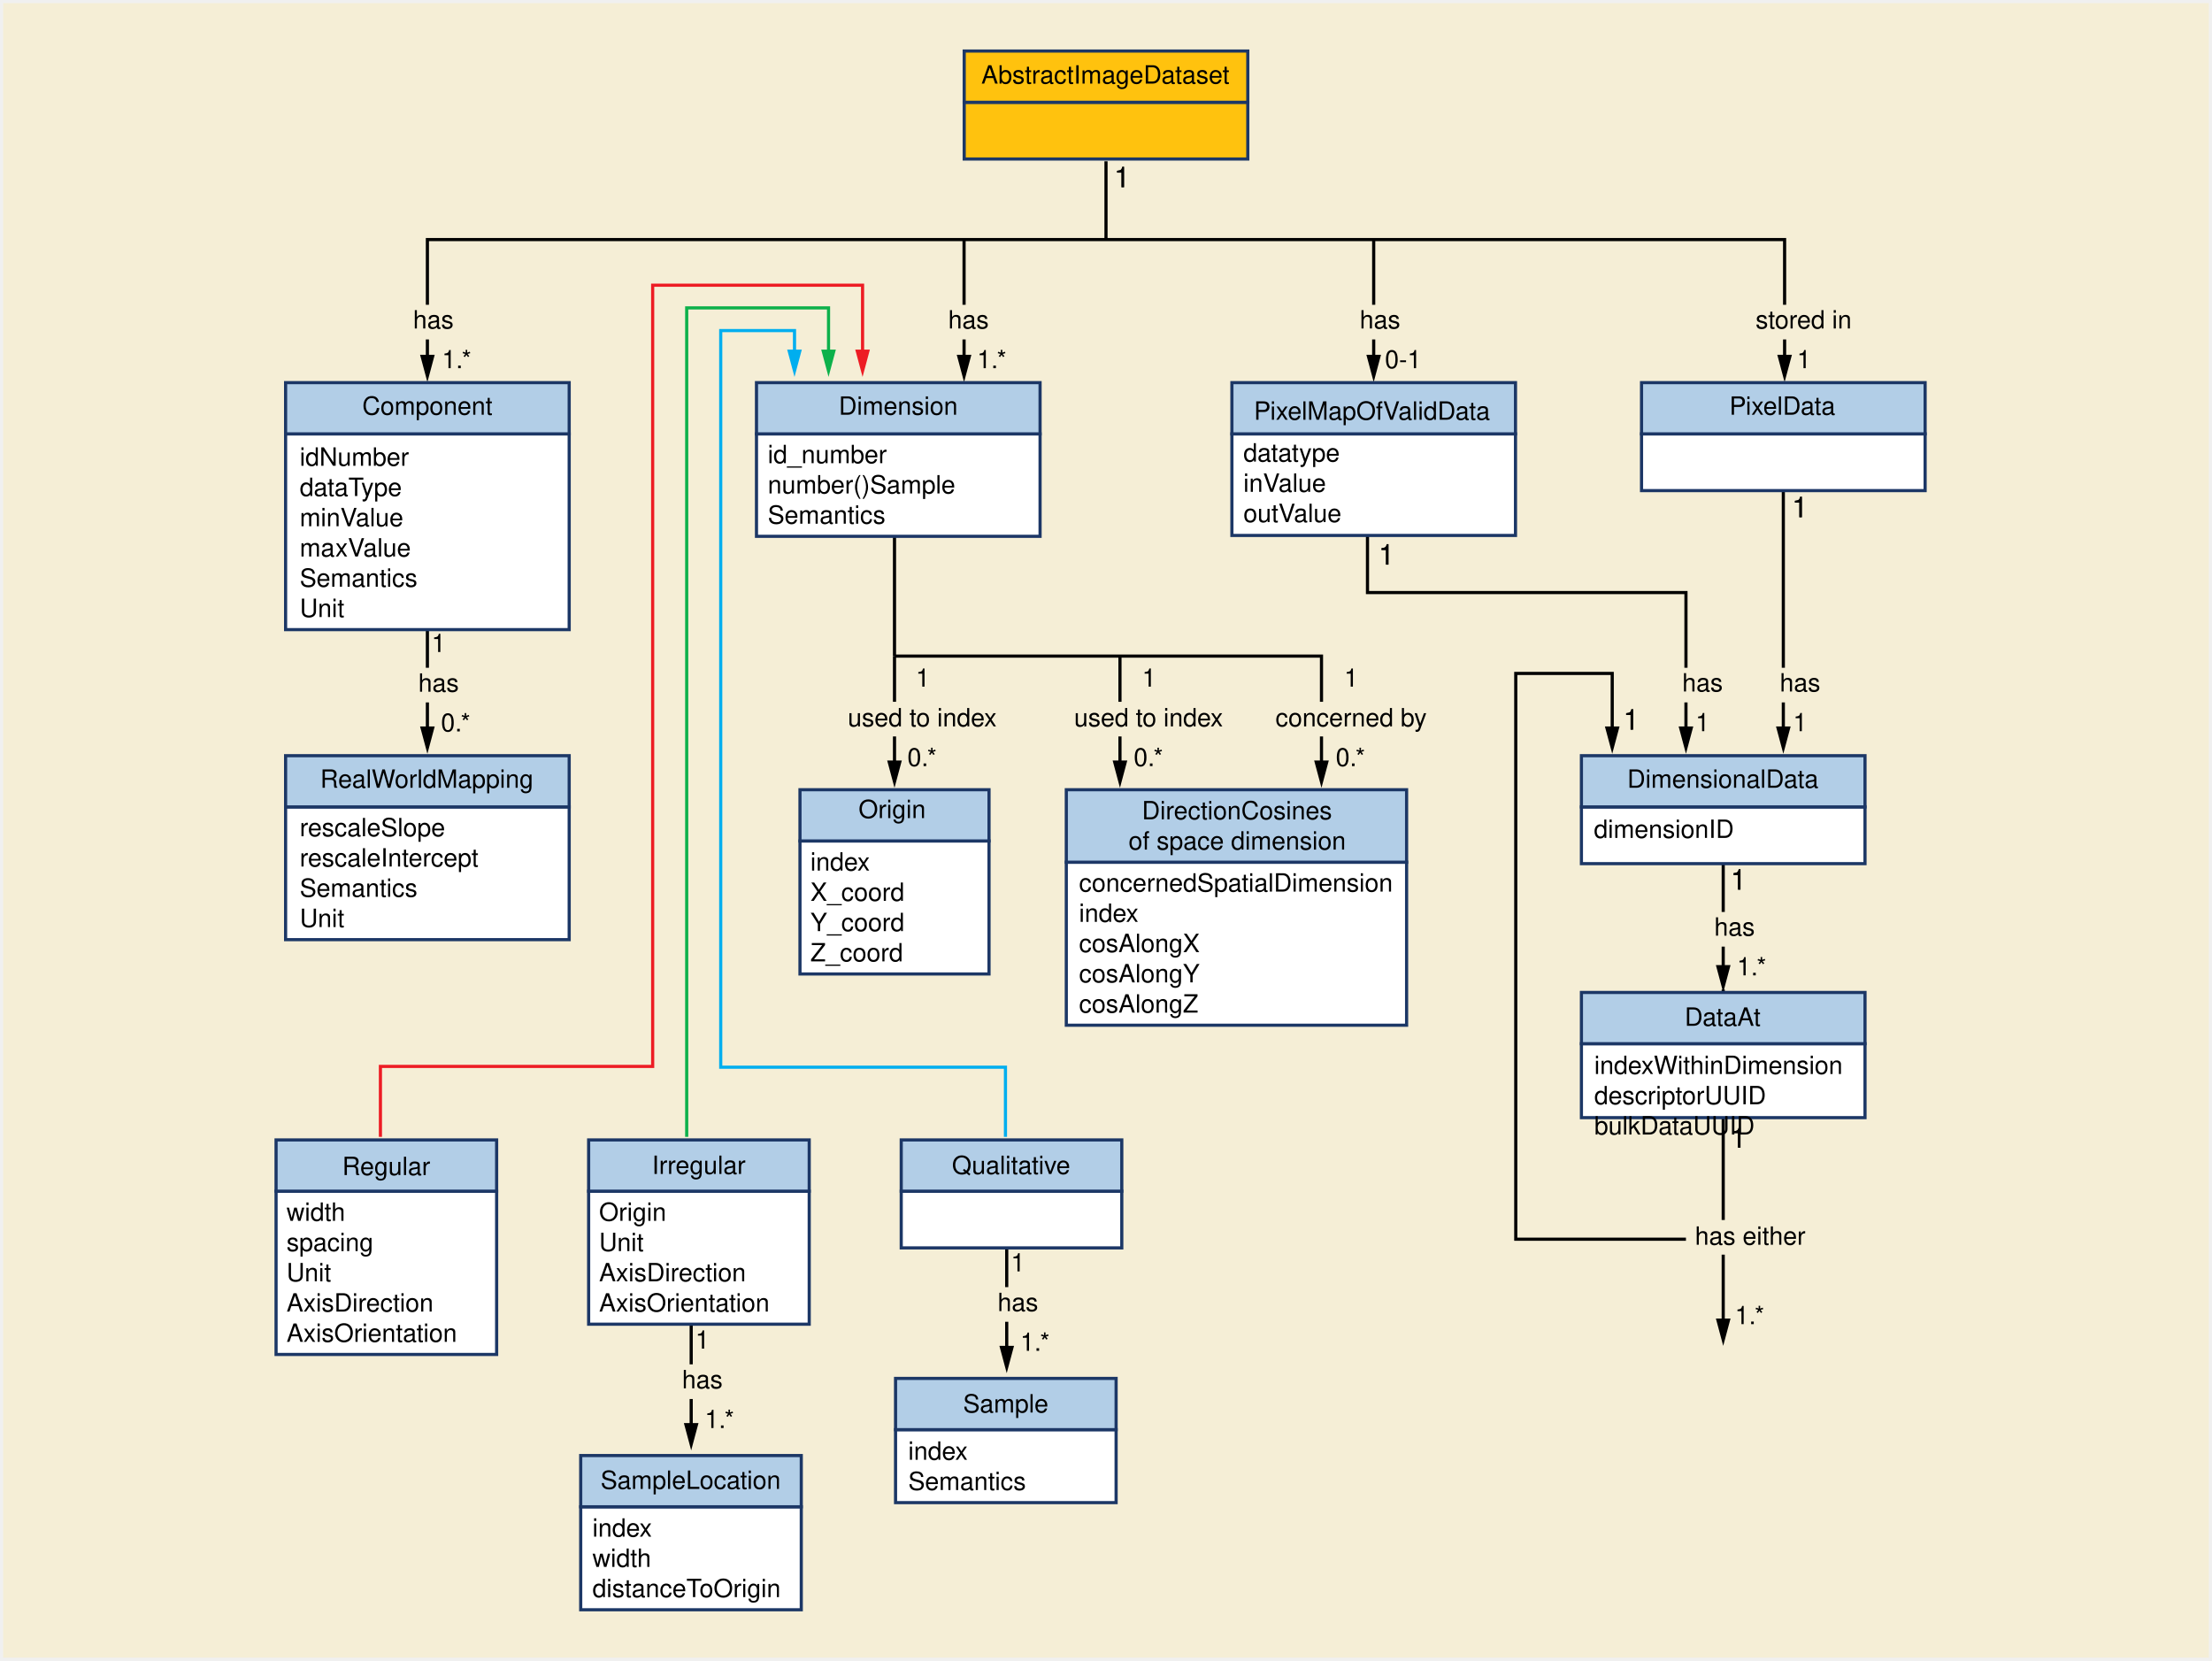
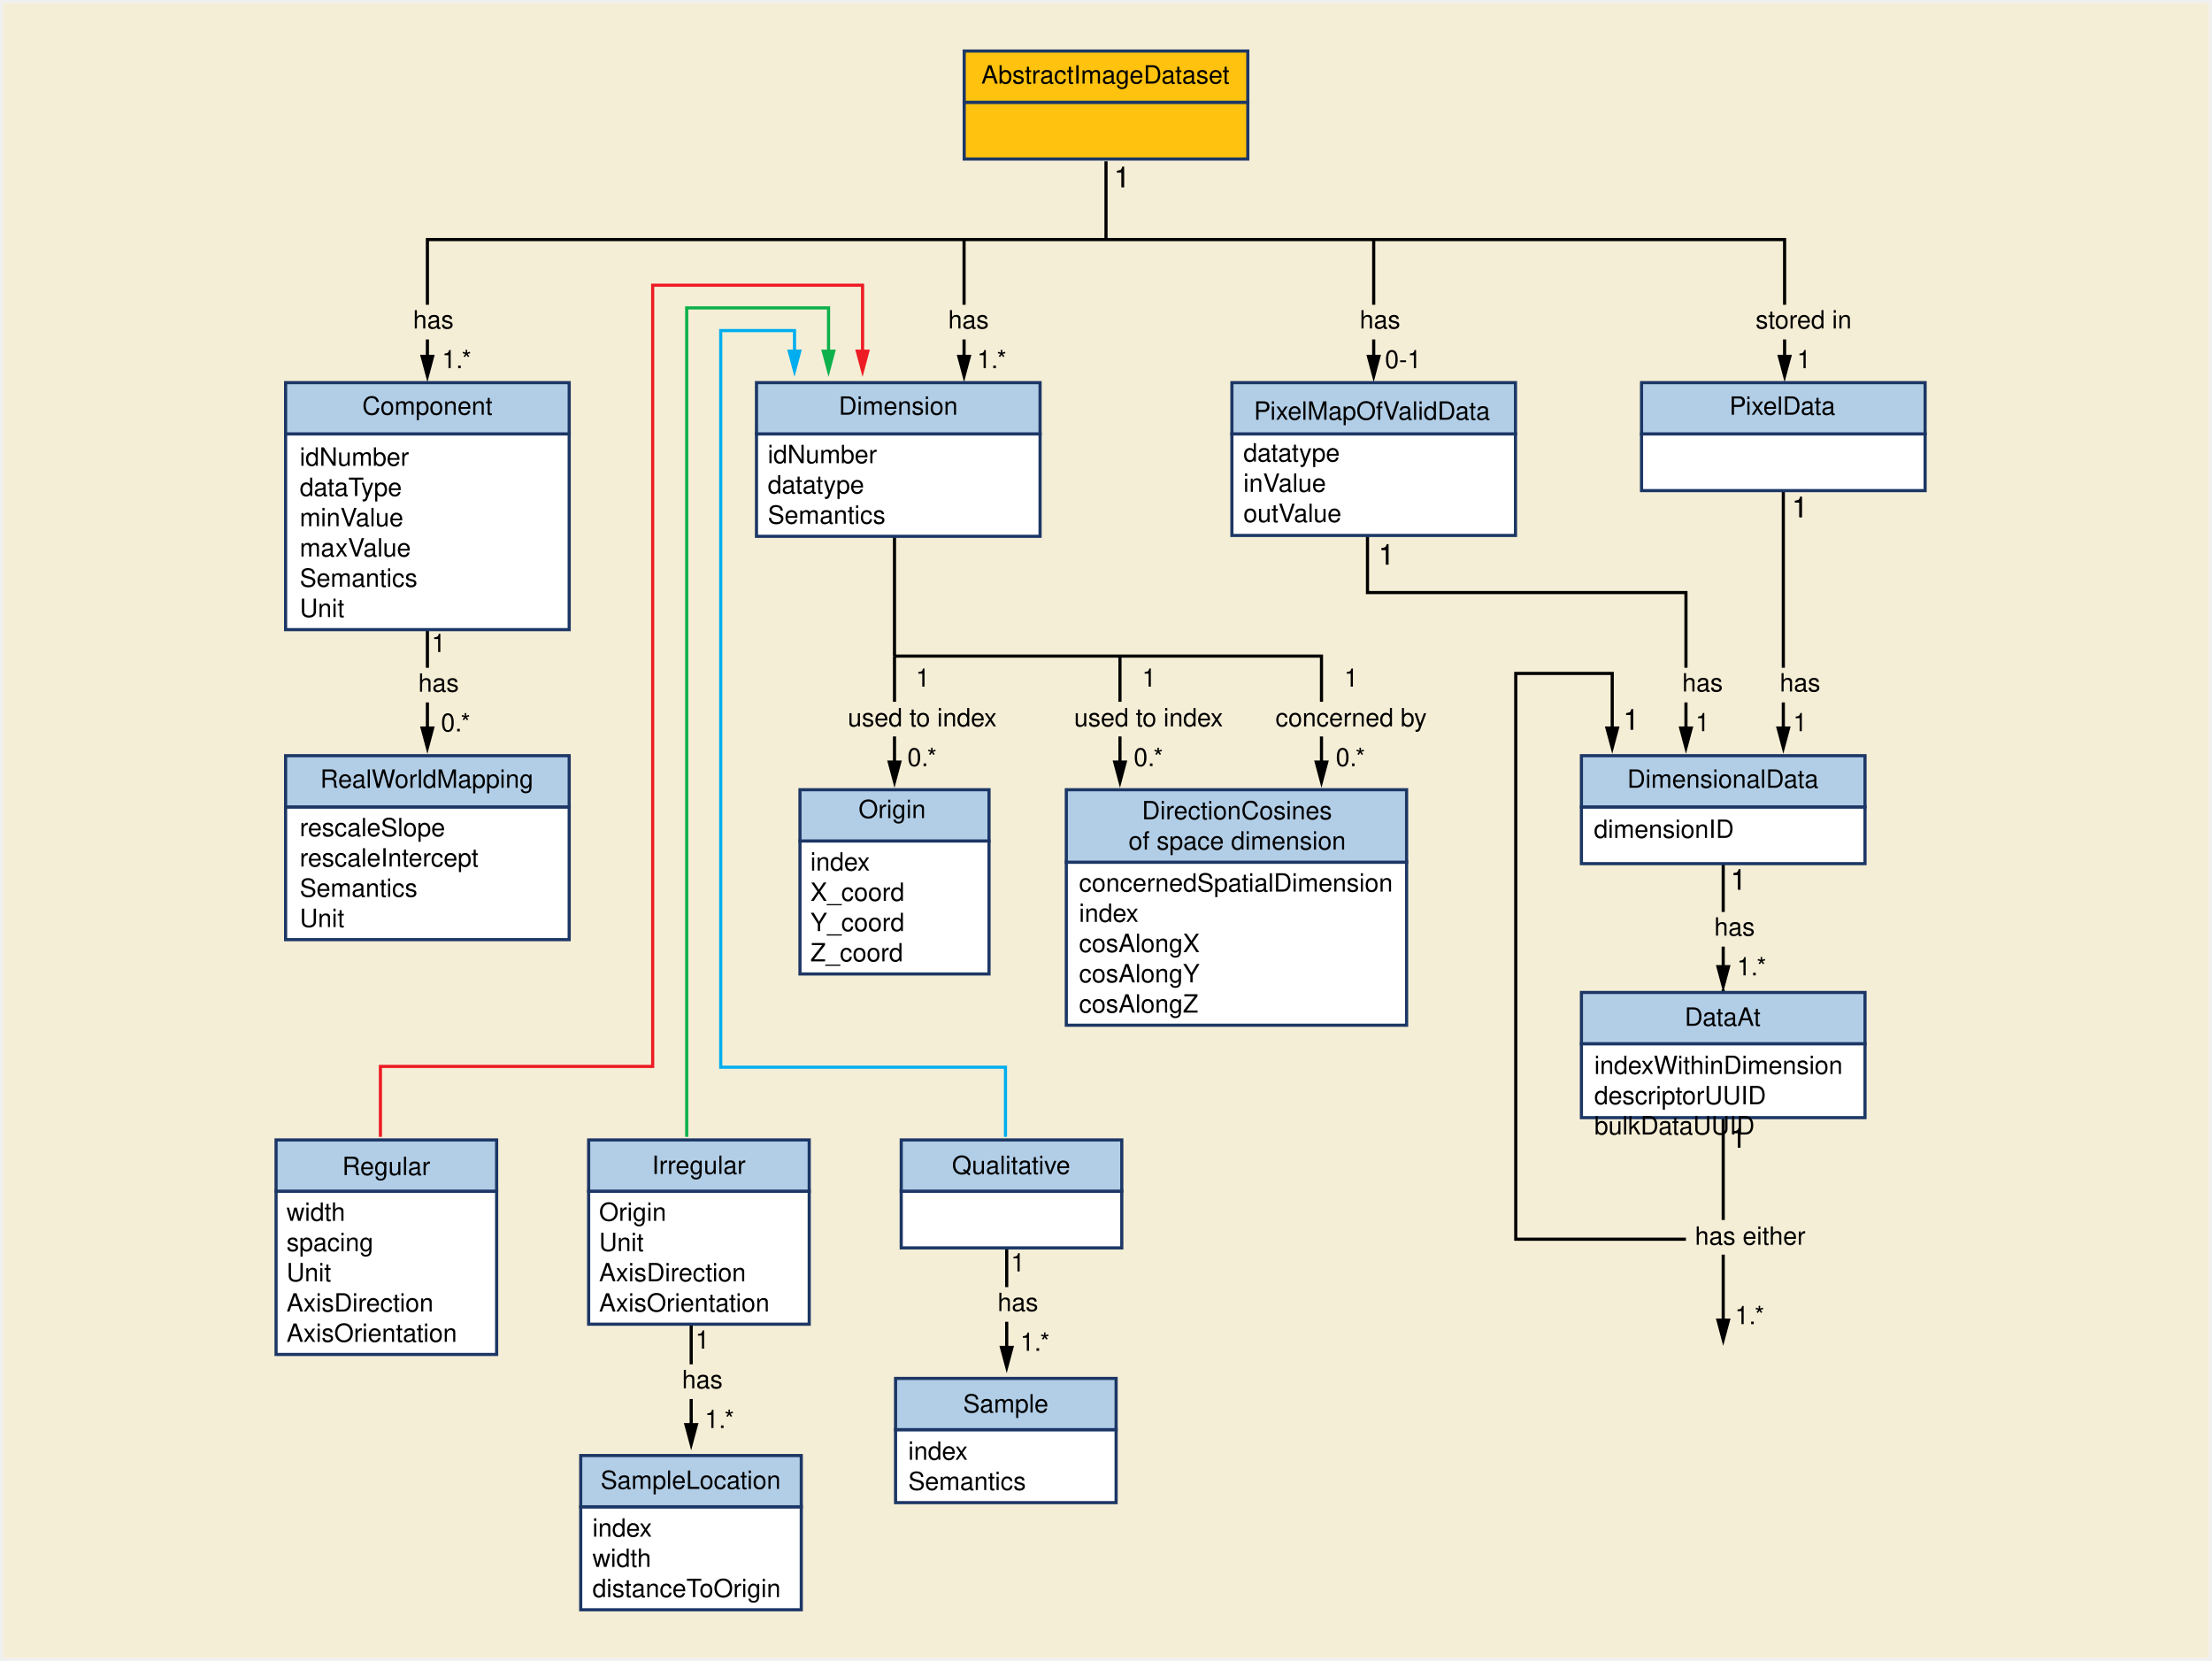
<svg xmlns="http://www.w3.org/2000/svg" version="1.1" id="Layer_1" x="0px" y="0px" width="702px" height="527px" viewBox="0 0 702 527" enable-background="new 0 0 702 527" xml:space="preserve">
  <defs>
    <style type="text/css">
	text {
	  font-family: Helvetica, Verdana, ArialUnicodeMS, san-serif
	}
	</style>
  </defs>
  <g>
   </g>
  <g>
    <rect x="1" y="1" fill="#F5EED6" width="700" height="525" />
    <g>
      <line fill="none" stroke="#000000" x1="351" y1="51.179" x2="351" y2="76.02" />
      <g>
        <g>
          <line fill="none" stroke="#000000" x1="135.637" y1="199.549" x2="135.637" y2="232.106" />
          <g>
            <polygon points="133.312,230.521 135.637,239.193 137.961,230.521      " />
          </g>
        </g>
      </g>
      <g>
        <g>
          <polyline fill="none" stroke="#000000" points="566.362,114.166 566.362,76.02 135.637,76.02 135.637,114.166     " />
          <g>
            <polygon points="568.687,112.58 566.362,121.253 564.038,112.58      " />
          </g>
          <g>
            <polygon points="133.312,112.58 135.637,121.253 137.961,112.58      " />
          </g>
        </g>
      </g>
      <g>
        <g>
          <line fill="none" stroke="#000000" x1="305.956" y1="76.02" x2="305.956" y2="114.164" />
          <g>
            <polygon points="303.632,112.578 305.956,121.251 308.28,112.578      " />
          </g>
        </g>
      </g>
      <g>
        <g>
          <line fill="none" stroke="#000000" x1="435.956" y1="76.02" x2="435.956" y2="114.164" />
          <g>
            <polygon points="433.632,112.578 435.956,121.251 438.28,112.578      " />
          </g>
        </g>
      </g>
      <g>
        <g>
          <line fill="none" stroke="#000000" x1="219.356" y1="420.587" x2="219.356" y2="453.144" />
          <g>
            <polygon points="217.032,451.559 219.356,460.231 221.68,451.559      " />
          </g>
        </g>
      </g>
      <g>
        <g>
          <line fill="none" stroke="#000000" x1="319.493" y1="396.084" x2="319.493" y2="428.641" />
          <g>
            <polygon points="317.168,427.056 319.493,435.729 321.817,427.056      " />
          </g>
        </g>
      </g>
      <g>
        <g>
          <line fill="none" stroke="#000000" x1="283.879" y1="208.19" x2="283.879" y2="242.905" />
          <g>
            <polygon points="281.555,241.319 283.879,249.992 286.203,241.319      " />
          </g>
        </g>
      </g>
      <line fill="none" stroke="#000000" x1="283.877" y1="170.028" x2="283.877" y2="208.19" />
      <g>
        <g>
          <line fill="none" stroke="#000000" x1="355.433" y1="208.19" x2="355.433" y2="242.905" />
          <g>
            <polygon points="353.108,241.319 355.433,249.992 357.757,241.319      " />
          </g>
        </g>
      </g>
      <g>
        <g>
          <polyline fill="none" stroke="#000000" points="283.879,208.19 419.387,208.19 419.387,242.905     " />
          <g>
            <polygon points="417.062,241.319 419.387,249.992 421.711,241.319      " />
          </g>
        </g>
      </g>
      <g>
        <g>
          <line fill="none" stroke="#000000" x1="565.956" y1="155.679" x2="565.956" y2="232.106" />
          <g>
            <polygon points="563.632,230.521 565.956,239.193 568.28,230.521      " />
          </g>
        </g>
      </g>
      <g>
        <g>
          <line fill="none" stroke="#000000" x1="546.88" y1="273.842" x2="546.88" y2="307.835" />
          <g>
            <polygon points="544.556,306.25 546.88,314.923 549.204,306.25      " />
          </g>
        </g>
      </g>
      <g>
        <g>
          <line fill="none" stroke="#000000" x1="546.88" y1="313.99" x2="546.88" y2="419.976" />
          <g>
            <polygon points="544.556,418.391 546.88,427.063 549.204,418.391      " />
          </g>
        </g>
      </g>
      <g>
        <g>
          <polyline fill="none" stroke="#000000" points="433.984,170.028 433.984,188.029 433.869,188.029 535.056,188.029       535.056,232.106     " />
          <g>
            <polygon points="532.731,230.521 535.056,239.193 537.38,230.521      " />
          </g>
        </g>
      </g>
      <g>
        <g>
          <polyline fill="none" stroke="#000000" points="546.88,393.22 481.044,393.22 481.044,213.69 511.656,213.69 511.656,232.106           " />
          <g>
            <polygon points="509.332,230.521 511.656,239.193 513.98,230.521      " />
          </g>
        </g>
      </g>
      <g>
        <g>
          <polyline fill="none" stroke="#00AEEF" points="319.092,360.74 319.092,338.64 228.731,338.64 228.731,104.899 252.144,104.899       252.144,112.514     " />
          <g>
            <polygon fill="#00AEEF" points="249.819,110.929 252.144,119.602 254.468,110.929      " />
          </g>
        </g>
      </g>
      <g>
        <g>
          <polyline fill="none" stroke="#ED1C24" points="120.729,360.74 120.729,338.39 207.131,338.39 207.131,90.499 273.744,90.499       273.744,112.514     " />
          <g>
            <polygon fill="#ED1C24" points="271.42,110.929 273.744,119.602 276.068,110.929      " />
          </g>
        </g>
      </g>
      <g>
        <g>
          <polyline fill="none" stroke="#0DB14B" points="217.931,360.74 217.931,97.699 262.944,97.699 262.944,112.514     " />
          <g>
            <polygon fill="#0DB14B" points="260.62,110.929 262.944,119.602 265.268,110.929      " />
          </g>
        </g>
      </g>
      <g>
        <rect x="306" y="32.457" fill="#FFC20E" stroke="#1C3766" width="90" height="18" />
        <rect x="306" y="16.196" fill="#FFC20E" stroke="#1C3766" width="90" height="16.261" />
        <rect x="311.421" y="20.798" fill="none" width="79.157" height="9.729" />
        <text transform="matrix(1 0 0 1 311.4253 26.5249)" font-size="8">AbstractImageDataset</text>
      </g>
      <g>
        <rect x="520.956" y="137.679" fill="#FFFFFF" stroke="#1C3766" width="90" height="18" />
        <rect x="520.956" y="121.418" fill="#B2CEE7" stroke="#1C3766" width="90" height="16.261" />
        <rect x="530.828" y="125.871" fill="none" width="70.252" height="8.883" />
        <text transform="matrix(1 0 0 1 548.8379 131.5991)" font-size="8">PixelData</text>
      </g>
      <g>
        <rect x="90.637" y="137.679" fill="#FFFFFF" stroke="#1C3766" width="90" height="62.112" />
        <rect x="90.637" y="121.418" fill="#B2CEE7" stroke="#1C3766" width="90" height="16.261" />
        <rect x="100.51" y="125.87" fill="none" width="70.253" height="8.883" />
        <text transform="matrix(1 0 0 1 114.9561 131.5952)" font-size="8">Component</text>
        <rect x="95.126" y="142.062" fill="none" width="37.348" height="57.728" />
        <text transform="matrix(1 0 0 1 95.125 147.7871)">
          <tspan x="0" y="0" font-size="8">idNumber</tspan>
          <tspan x="0" y="9.6" font-size="8">dataType</tspan>
          <tspan x="0" y="19.2" font-size="8">minValue</tspan>
          <tspan x="0" y="28.8" font-size="8">maxValue</tspan>
          <tspan x="0" y="38.4" font-size="8">Semantics</tspan>
          <tspan x="0" y="48" font-size="8">Unit</tspan>
        </text>
      </g>
      <g>
        <rect x="240.077" y="137.679" fill="#FFFFFF" stroke="#1C3766" width="90" height="32.504" />
        <rect x="240.077" y="121.418" fill="#B2CEE7" stroke="#1C3766" width="90" height="16.261" />
        <rect x="249.95" y="125.871" fill="none" width="70.254" height="8.883" />
        <text transform="matrix(1 0 0 1 266.1792 131.5991)" font-size="8">Dimension</text>
        <rect x="243.657" y="141.252" fill="none" width="59.578" height="28.929" />
        <text transform="matrix(1 0 0 1 243.6548 146.9785)">
-           <tspan x="0" y="0" font-size="8">id_number</tspan>
-           <tspan x="0" y="9.6" font-size="8">number()Sample</tspan>
+           <tspan x="0" y="0" font-size="8">idNumber</tspan>
+           <tspan x="0" y="9.6" font-size="8">datatype</tspan>
          <tspan x="0" y="19.2" font-size="8">Semantics</tspan>
        </text>
      </g>
      <g>
        <rect x="390.956" y="137.679" fill="#FFFFFF" stroke="#1C3766" width="90" height="32.228" />
        <rect x="390.956" y="121.418" fill="#B2CEE7" stroke="#1C3766" width="90" height="16.261" />
        <rect x="397.938" y="127.461" fill="none" width="76.035" height="9.729" />
        <text transform="matrix(1 0 0 1 397.9385 133.186)" font-size="8">PixelMapOfValidData</text>
        <rect x="394.604" y="140.734" fill="none" width="59.578" height="28.929" />
        <text transform="matrix(1 0 0 1 394.6055 146.4609)">
          <tspan x="0" y="0" font-size="8">datatype</tspan>
          <tspan x="0" y="9.6" font-size="8">inValue</tspan>
          <tspan x="0" y="19.2" font-size="8">outValue</tspan>
        </text>
      </g>
      <g>
        <rect x="501.88" y="331.183" fill="#FFFFFF" stroke="#1C3766" width="90" height="23.463" />
        <rect x="501.88" y="314.923" fill="#B2CEE7" stroke="#1C3766" width="90" height="16.26" />
        <rect x="518.193" y="319.776" fill="none" width="57.371" height="9.729" />
        <text transform="matrix(1 0 0 1 534.6455 325.498)" font-size="8">DataAt</text>
        <rect x="505.963" y="335.075" fill="none" width="62.691" height="19.328" />
        <text transform="matrix(1 0 0 1 505.959 340.7969)">
          <tspan x="0" y="0" font-size="8">indexWithinDimension</tspan>
          <tspan x="0" y="9.6" font-size="8">descriptorUUID</tspan>
          <tspan x="0" y="19.2" font-size="8">bulkDataUUID</tspan>
        </text>
      </g>
      <g>
        <rect x="90.637" y="256.05" fill="#FFFFFF" stroke="#1C3766" width="90" height="42.113" />
        <rect x="90.637" y="239.792" fill="#B2CEE7" stroke="#1C3766" width="90" height="16.258" />
        <rect x="100.51" y="244.245" fill="none" width="70.253" height="8.881" />
        <text transform="matrix(1 0 0 1 101.6201 249.9692)" font-size="8">RealWorldMapping</text>
        <rect x="95.126" y="259.632" fill="none" width="56.918" height="38.527" />
        <text transform="matrix(1 0 0 1 95.125 265.3613)">
          <tspan x="0" y="0" font-size="8">rescaleSlope</tspan>
          <tspan x="0" y="9.6" font-size="8">rescaleIntercept</tspan>
          <tspan x="0" y="19.2" font-size="8">Semantics</tspan>
          <tspan x="0" y="28.8" font-size="8">Unit</tspan>
        </text>
      </g>
      <g>
        <rect x="253.881" y="266.849" fill="#FFFFFF" stroke="#1C3766" width="59.996" height="42.209" />
        <rect x="253.881" y="250.591" fill="#B2CEE7" stroke="#1C3766" width="59.996" height="16.258" />
        <rect x="260.681" y="253.856" fill="none" width="44.892" height="9.727" />
        <text transform="matrix(1 0 0 1 272.4585 259.5811)" font-size="8">Origin</text>
        <rect x="257.187" y="270.53" fill="none" width="54.251" height="38.527" />
        <text transform="matrix(1 0 0 1 257.186 276.2588)">
          <tspan x="0" y="0" font-size="8">index</tspan>
          <tspan x="0" y="9.6" font-size="8">X_coord</tspan>
          <tspan x="0" y="19.2" font-size="8">Y_coord</tspan>
          <tspan x="0" y="28.8" font-size="8">Z_coord</tspan>
        </text>
      </g>
      <g>
        <rect x="501.877" y="256.05" fill="#FFFFFF" stroke="#1C3766" width="90" height="18" />
        <rect x="501.877" y="239.792" fill="#B2CEE7" stroke="#1C3766" width="90" height="16.258" />
        <rect x="511.75" y="244.245" fill="none" width="70.254" height="8.881" />
        <text transform="matrix(1 0 0 1 516.416 249.9727)" font-size="8">DimensionalData</text>
        <rect x="505.838" y="260.157" fill="none" width="44.465" height="9.729" />
        <text transform="matrix(1 0 0 1 505.8359 265.8848)" font-size="8">dimensionID</text>
      </g>
      <g>
        <rect x="338.403" y="273.589" fill="#FFFFFF" stroke="#1C3766" width="107.995" height="51.729" />
        <rect x="338.403" y="250.591" fill="#B2CEE7" stroke="#1C3766" width="107.995" height="22.998" />
        <rect x="358.151" y="254.259" fill="none" width="68.923" height="19.326" />
        <text transform="matrix(1 0 0 1 362.3867 259.9878)">
          <tspan x="0" y="0" font-size="8">DirectionCosines</tspan>
          <tspan x="-4.23" y="9.6" font-size="8">of space dimension</tspan>
        </text>
        <rect x="342.43" y="277.188" fill="none" width="99.607" height="48.129" />
        <text transform="matrix(1 0 0 1 342.4346 282.916)">
          <tspan x="0" y="0" font-size="8">concernedSpatialDimension</tspan>
          <tspan x="0" y="9.6" font-size="8">index</tspan>
          <tspan x="0" y="19.2" font-size="8">cosAlongX</tspan>
          <tspan x="0" y="28.8" font-size="8">cosAlongY</tspan>
          <tspan x="0" y="38.4" font-size="8">cosAlongZ</tspan>
        </text>
      </g>
      <g>
        <rect x="184.293" y="478.128" fill="#FFFFFF" stroke="#1C3766" width="70" height="32.676" />
        <rect x="184.293" y="461.868" fill="#B2CEE7" stroke="#1C3766" width="70" height="16.26" />
        <rect x="190.607" y="466.723" fill="none" width="57.371" height="9.729" />
        <text transform="matrix(1 0 0 1 190.6045 472.4473)" font-size="8">SampleLocation</text>
        <rect x="188.021" y="481.873" fill="none" width="60.473" height="28.93" />
        <text transform="matrix(1 0 0 1 188.0186 487.5977)">
          <tspan x="0" y="0" font-size="8">index</tspan>
          <tspan x="0" y="9.6" font-size="8">width</tspan>
          <tspan x="0" y="19.2" font-size="8">distanceToOrigin</tspan>
        </text>
      </g>
      <g>
        <rect x="284.212" y="453.653" fill="#FFFFFF" stroke="#1C3766" width="69.995" height="23.154" />
        <rect x="284.212" y="437.392" fill="#B2CEE7" stroke="#1C3766" width="69.995" height="16.262" />
        <rect x="288.239" y="457.479" fill="none" width="37.349" height="19.328" />
        <text transform="matrix(1 0 0 1 288.2368 463.2012)">
          <tspan x="0" y="0" font-size="8">index</tspan>
          <tspan x="0" y="9.6" font-size="8">Semantics</tspan>
        </text>
        <rect x="305.65" y="442.483" fill="none" width="27.129" height="9.729" />
        <text transform="matrix(1 0 0 1 305.6494 448.2051)" font-size="8">Sample</text>
      </g>
      <g>
        <rect x="186.812" y="377.979" fill="#FFFFFF" stroke="#1C3766" width="70" height="42.209" />
        <rect x="186.812" y="361.718" fill="#B2CEE7" stroke="#1C3766" width="70" height="16.262" />
        <rect x="190.118" y="381.659" fill="none" width="54.254" height="38.529" />
        <text transform="matrix(1 0 0 1 190.1167 387.3877)">
          <tspan x="0" y="0" font-size="8">Origin</tspan>
          <tspan x="0" y="9.6" font-size="8">Unit</tspan>
          <tspan x="0" y="19.2" font-size="8">AxisDirection</tspan>
          <tspan x="0" y="28.8" font-size="8">AxisOrientation</tspan>
        </text>
        <rect x="206.865" y="366.782" fill="none" width="29.895" height="9.729" />
        <text transform="matrix(1 0 0 1 206.9165 372.5117)" font-size="8">Irregular</text>
      </g>
      <g>
        <rect x="87.612" y="377.979" fill="#FFFFFF" stroke="#1C3766" width="70" height="51.809" />
        <rect x="87.612" y="361.718" fill="#B2CEE7" stroke="#1C3766" width="70" height="16.262" />
        <rect x="90.935" y="381.655" fill="none" width="54.254" height="48.129" />
        <text transform="matrix(1 0 0 1 90.9326 387.3867)">
          <tspan x="0" y="0" font-size="8">width</tspan>
          <tspan x="0" y="9.6" font-size="8">spacing</tspan>
          <tspan x="0" y="19.2" font-size="8">Unit</tspan>
          <tspan x="0" y="28.8" font-size="8">AxisDirection</tspan>
          <tspan x="0" y="38.4" font-size="8">AxisOrientation</tspan>
        </text>
        <rect x="108.552" y="367.142" fill="none" width="28.121" height="9.729" />
        <text transform="matrix(1 0 0 1 108.6035 372.8711)" font-size="8">Regular</text>
      </g>
      <g>
        <rect x="286.012" y="377.979" fill="#FFFFFF" stroke="#1C3766" width="69.998" height="17.998" />
        <rect x="286.012" y="361.718" fill="#B2CEE7" stroke="#1C3766" width="69.998" height="16.262" />
        <rect x="302.113" y="366.81" fill="none" width="37.8" height="9.729" />
        <text transform="matrix(1 0 0 1 302.1128 372.5371)" font-size="8">Qualitative</text>
      </g>
      <g>
        <rect x="127.242" y="211.892" fill="#F5EED6" width="20" height="10.997" />
        <rect x="210.961" y="432.929" fill="#F5EED6" width="20" height="10.998" />
        <rect x="311.098" y="408.426" fill="#F5EED6" width="20" height="10.998" />
        <rect x="561.852" y="211.892" fill="#F5EED6" width="20" height="10.997" />
        <rect x="530.89" y="211.892" fill="#F5EED6" width="20" height="10.997" />
        <rect x="266.953" y="222.69" fill="#F5EED6" width="52" height="10.997" />
        <rect x="338.812" y="222.69" fill="#F5EED6" width="52.004" height="10.997" />
        <rect x="402.991" y="222.69" fill="#F5EED6" width="52" height="10.997" />
        <rect x="127.218" y="96.714" fill="#F5EED6" width="20" height="10.997" />
        <rect x="297.049" y="96.714" fill="#F5EED6" width="20" height="10.997" />
        <rect x="427.048" y="96.714" fill="#F5EED6" width="20" height="10.997" />
        <rect x="555.327" y="96.714" fill="#F5EED6" width="35.37" height="10.997" />
        <rect x="540.483" y="289.378" fill="#F5EED6" width="20" height="10.998" />
        <rect x="535.056" y="387.12" fill="#F5EED6" width="40.51" height="10.998" />
      </g>
      <g>
        <g>
          <g opacity="0.8">
            <rect x="353.594" y="52.977" fill="none" width="16.896" height="8.574" />
            <text transform="matrix(1 0 0 1 353.5918 59.418)" font-size="9">1</text>
          </g>
          <rect x="353.594" y="52.977" fill="none" width="16.896" height="8.574" />
          <text transform="matrix(1 0 0 1 353.5918 59.418)" font-size="9">1</text>
        </g>
        <g>
          <g opacity="0.8">
            <rect x="515.162" y="225.094" fill="none" width="6.561" height="8.574" />
            <text transform="matrix(1 0 0 1 515.1582 231.5347)" font-size="9">1</text>
          </g>
          <rect x="515.162" y="225.094" fill="none" width="6.561" height="8.574" />
          <text transform="matrix(1 0 0 1 515.1582 231.5347)" font-size="9">1</text>
        </g>
        <g>
          <g opacity="0.8">
            <rect x="568.717" y="157.69" fill="none" width="16.895" height="8.574" />
            <text transform="matrix(1 0 0 1 568.7129 164.1309)" font-size="9">1</text>
          </g>
          <rect x="568.717" y="157.69" fill="none" width="16.895" height="8.574" />
          <text transform="matrix(1 0 0 1 568.7129 164.1309)" font-size="9">1</text>
        </g>
        <g>
          <g opacity="0.8">
            <rect x="437.52" y="172.726" fill="none" width="16.895" height="8.574" />
            <text transform="matrix(1 0 0 1 437.5156 179.1665)" font-size="9">1</text>
          </g>
          <rect x="437.52" y="172.726" fill="none" width="16.895" height="8.574" />
          <text transform="matrix(1 0 0 1 437.5156 179.1665)" font-size="9">1</text>
        </g>
        <rect x="128.656" y="201.167" fill="none" width="21.064" height="35.33" />
        <text transform="matrix(1 0 0 1 136.9653 206.8936)">
          <tspan x="0" y="0" font-size="8">1</tspan>
          <tspan x="-4.225" y="12.6" font-size="8">has</tspan>
          <tspan x="2.972" y="25.2" font-size="8">0.*</tspan>
        </text>
        <rect x="212.375" y="422.206" fill="none" width="21.064" height="35.329" />
        <text transform="matrix(1 0 0 1 220.6821 427.9326)">
          <tspan x="0" y="0" font-size="8">1</tspan>
          <tspan x="-4.225" y="12.601" font-size="8">has</tspan>
          <tspan x="2.972" y="25.2" font-size="8">1.*</tspan>
        </text>
        <rect x="312.512" y="397.703" fill="none" width="21.064" height="35.329" />
        <text transform="matrix(1 0 0 1 320.8193 403.4297)">
          <tspan x="0" y="0" font-size="8">1</tspan>
          <tspan x="-4.225" y="12.601" font-size="8">has</tspan>
          <tspan x="2.972" y="25.2" font-size="8">1.*</tspan>
        </text>
        <rect x="560.748" y="213.69" fill="none" width="21.064" height="22.807" />
        <text transform="matrix(1 0 0 1 564.8242 219.4155)">
          <tspan x="0" y="0" font-size="8">has</tspan>
          <tspan x="4.225" y="12.6" font-size="8">1</tspan>
        </text>
        <rect x="529.785" y="213.69" fill="none" width="21.064" height="22.807" />
        <text transform="matrix(1 0 0 1 533.8652 219.4155)">
          <tspan x="0" y="0" font-size="8">has</tspan>
          <tspan x="4.225" y="12.6" font-size="8">1</tspan>
        </text>
        <rect x="125.032" y="98.513" fill="none" width="25" height="23.064" />
        <text transform="matrix(1 0 0 1 131.0835 104.2373)">
          <tspan x="0" y="0" font-size="8">has</tspan>
          <tspan x="9.164" y="12.6" font-size="8">1.*</tspan>
        </text>
        <rect x="294.863" y="98.513" fill="none" width="25" height="23.064" />
        <text transform="matrix(1 0 0 1 300.9141 104.2373)">
          <tspan x="0" y="0" font-size="8">has</tspan>
          <tspan x="9.164" y="12.6" font-size="8">1.*</tspan>
        </text>
        <rect x="424.861" y="98.513" fill="none" width="26.213" height="23.064" />
        <text transform="matrix(1 0 0 1 431.5156 104.2373)">
          <tspan x="0" y="0" font-size="8">has</tspan>
          <tspan x="7.993" y="12.6" font-size="8">0-1</tspan>
        </text>
        <rect x="557.17" y="98.513" fill="none" width="30.684" height="22.329" />
        <text transform="matrix(1 0 0 1 557.1582 104.2378)">
          <tspan x="0" y="0" font-size="8">stored in</tspan>
          <tspan x="13.117" y="12.6" font-size="8">1</tspan>
        </text>
        <rect x="269.052" y="212.166" fill="none" width="47.59" height="34.929" />
        <text transform="matrix(1 0 0 1 290.6221 217.8906)">
          <tspan x="0" y="0" font-size="8">1</tspan>
          <tspan x="-21.57" y="12.6" font-size="8">used to index</tspan>
          <tspan x="-2.668" y="25.2" font-size="8">0.*</tspan>
        </text>
        <rect x="340.875" y="212.166" fill="none" width="47.597" height="34.929" />
        <text transform="matrix(1 0 0 1 362.4492 217.8901)">
          <tspan x="0" y="0" font-size="8">1</tspan>
          <tspan x="-21.571" y="12.6" font-size="8">used to index</tspan>
          <tspan x="-2.668" y="25.2" font-size="8">0.*</tspan>
        </text>
        <rect x="404.785" y="212.166" fill="none" width="48.031" height="34.929" />
        <text transform="matrix(1 0 0 1 426.5762 217.8901)">
          <tspan x="0" y="0" font-size="8">1</tspan>
          <tspan x="-21.791" y="12.6" font-size="8">concerned by</tspan>
          <tspan x="-2.668" y="25.2" font-size="8">0.*</tspan>
        </text>
        <g>
          <g opacity="0.8">
            <rect x="549.23" y="275.854" fill="none" width="16.895" height="8.574" />
            <text transform="matrix(1 0 0 1 549.2285 282.293)" font-size="9">1</text>
          </g>
          <rect x="549.23" y="275.854" fill="none" width="16.895" height="8.574" />
          <text transform="matrix(1 0 0 1 549.2285 282.293)" font-size="9">1</text>
        </g>
        <rect x="539.945" y="291.177" fill="none" width="21.064" height="22.807" />
        <text transform="matrix(1 0 0 1 544.0273 296.8984)">
          <tspan x="0" y="0" font-size="8">has</tspan>
          <tspan x="7.195" y="12.6" font-size="8">1.*</tspan>
        </text>
        <g>
          <g opacity="0.8">
            <rect x="549.23" y="357.76" fill="none" width="16.895" height="8.574" />
            <text transform="matrix(1 0 0 1 549.2295 364.1992)" font-size="9">1</text>
          </g>
          <rect x="549.23" y="357.76" fill="none" width="16.895" height="8.574" />
          <text transform="matrix(1 0 0 1 549.2295 364.1992)" font-size="9">1</text>
        </g>
        <rect x="537.859" y="389.245" fill="none" width="35.238" height="35.479" />
        <text transform="matrix(1 0 0 1 537.9121 394.9707)">
          <tspan x="0" y="0" font-size="8">has either</tspan>
          <tspan x="12.674" y="25.201" font-size="8">1.*</tspan>
        </text>
      </g>
    </g>
  </g>
</svg>
